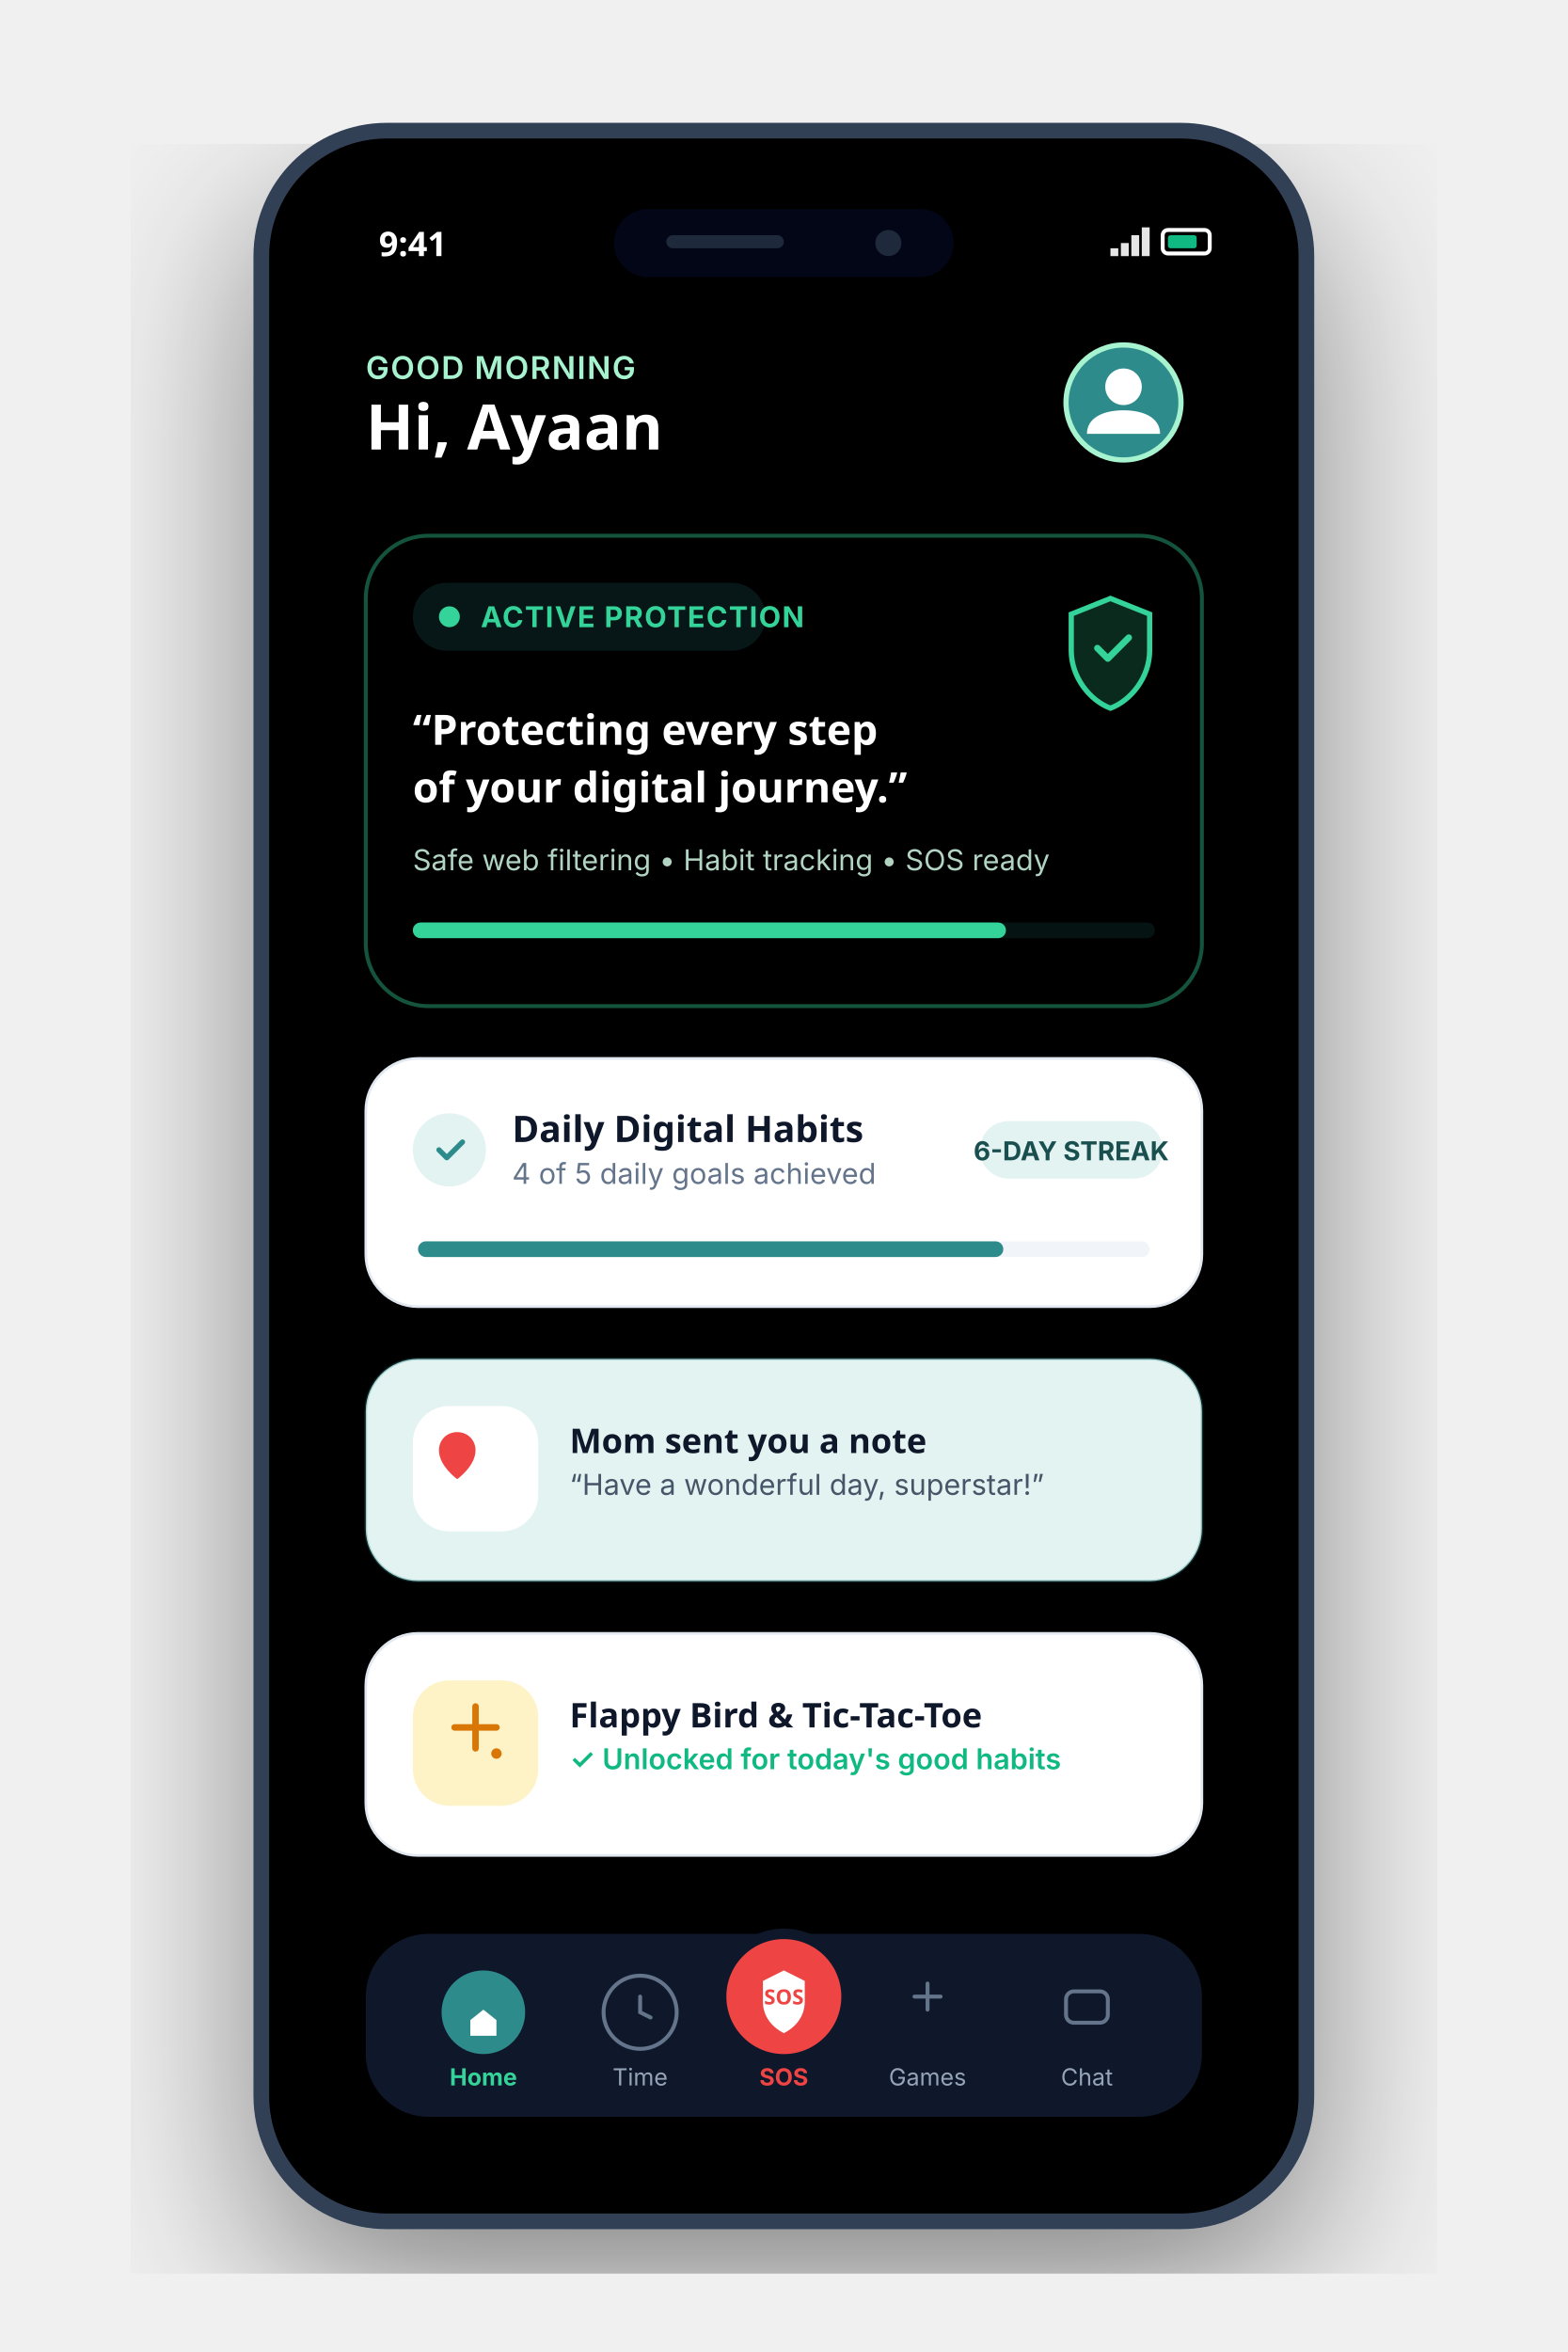
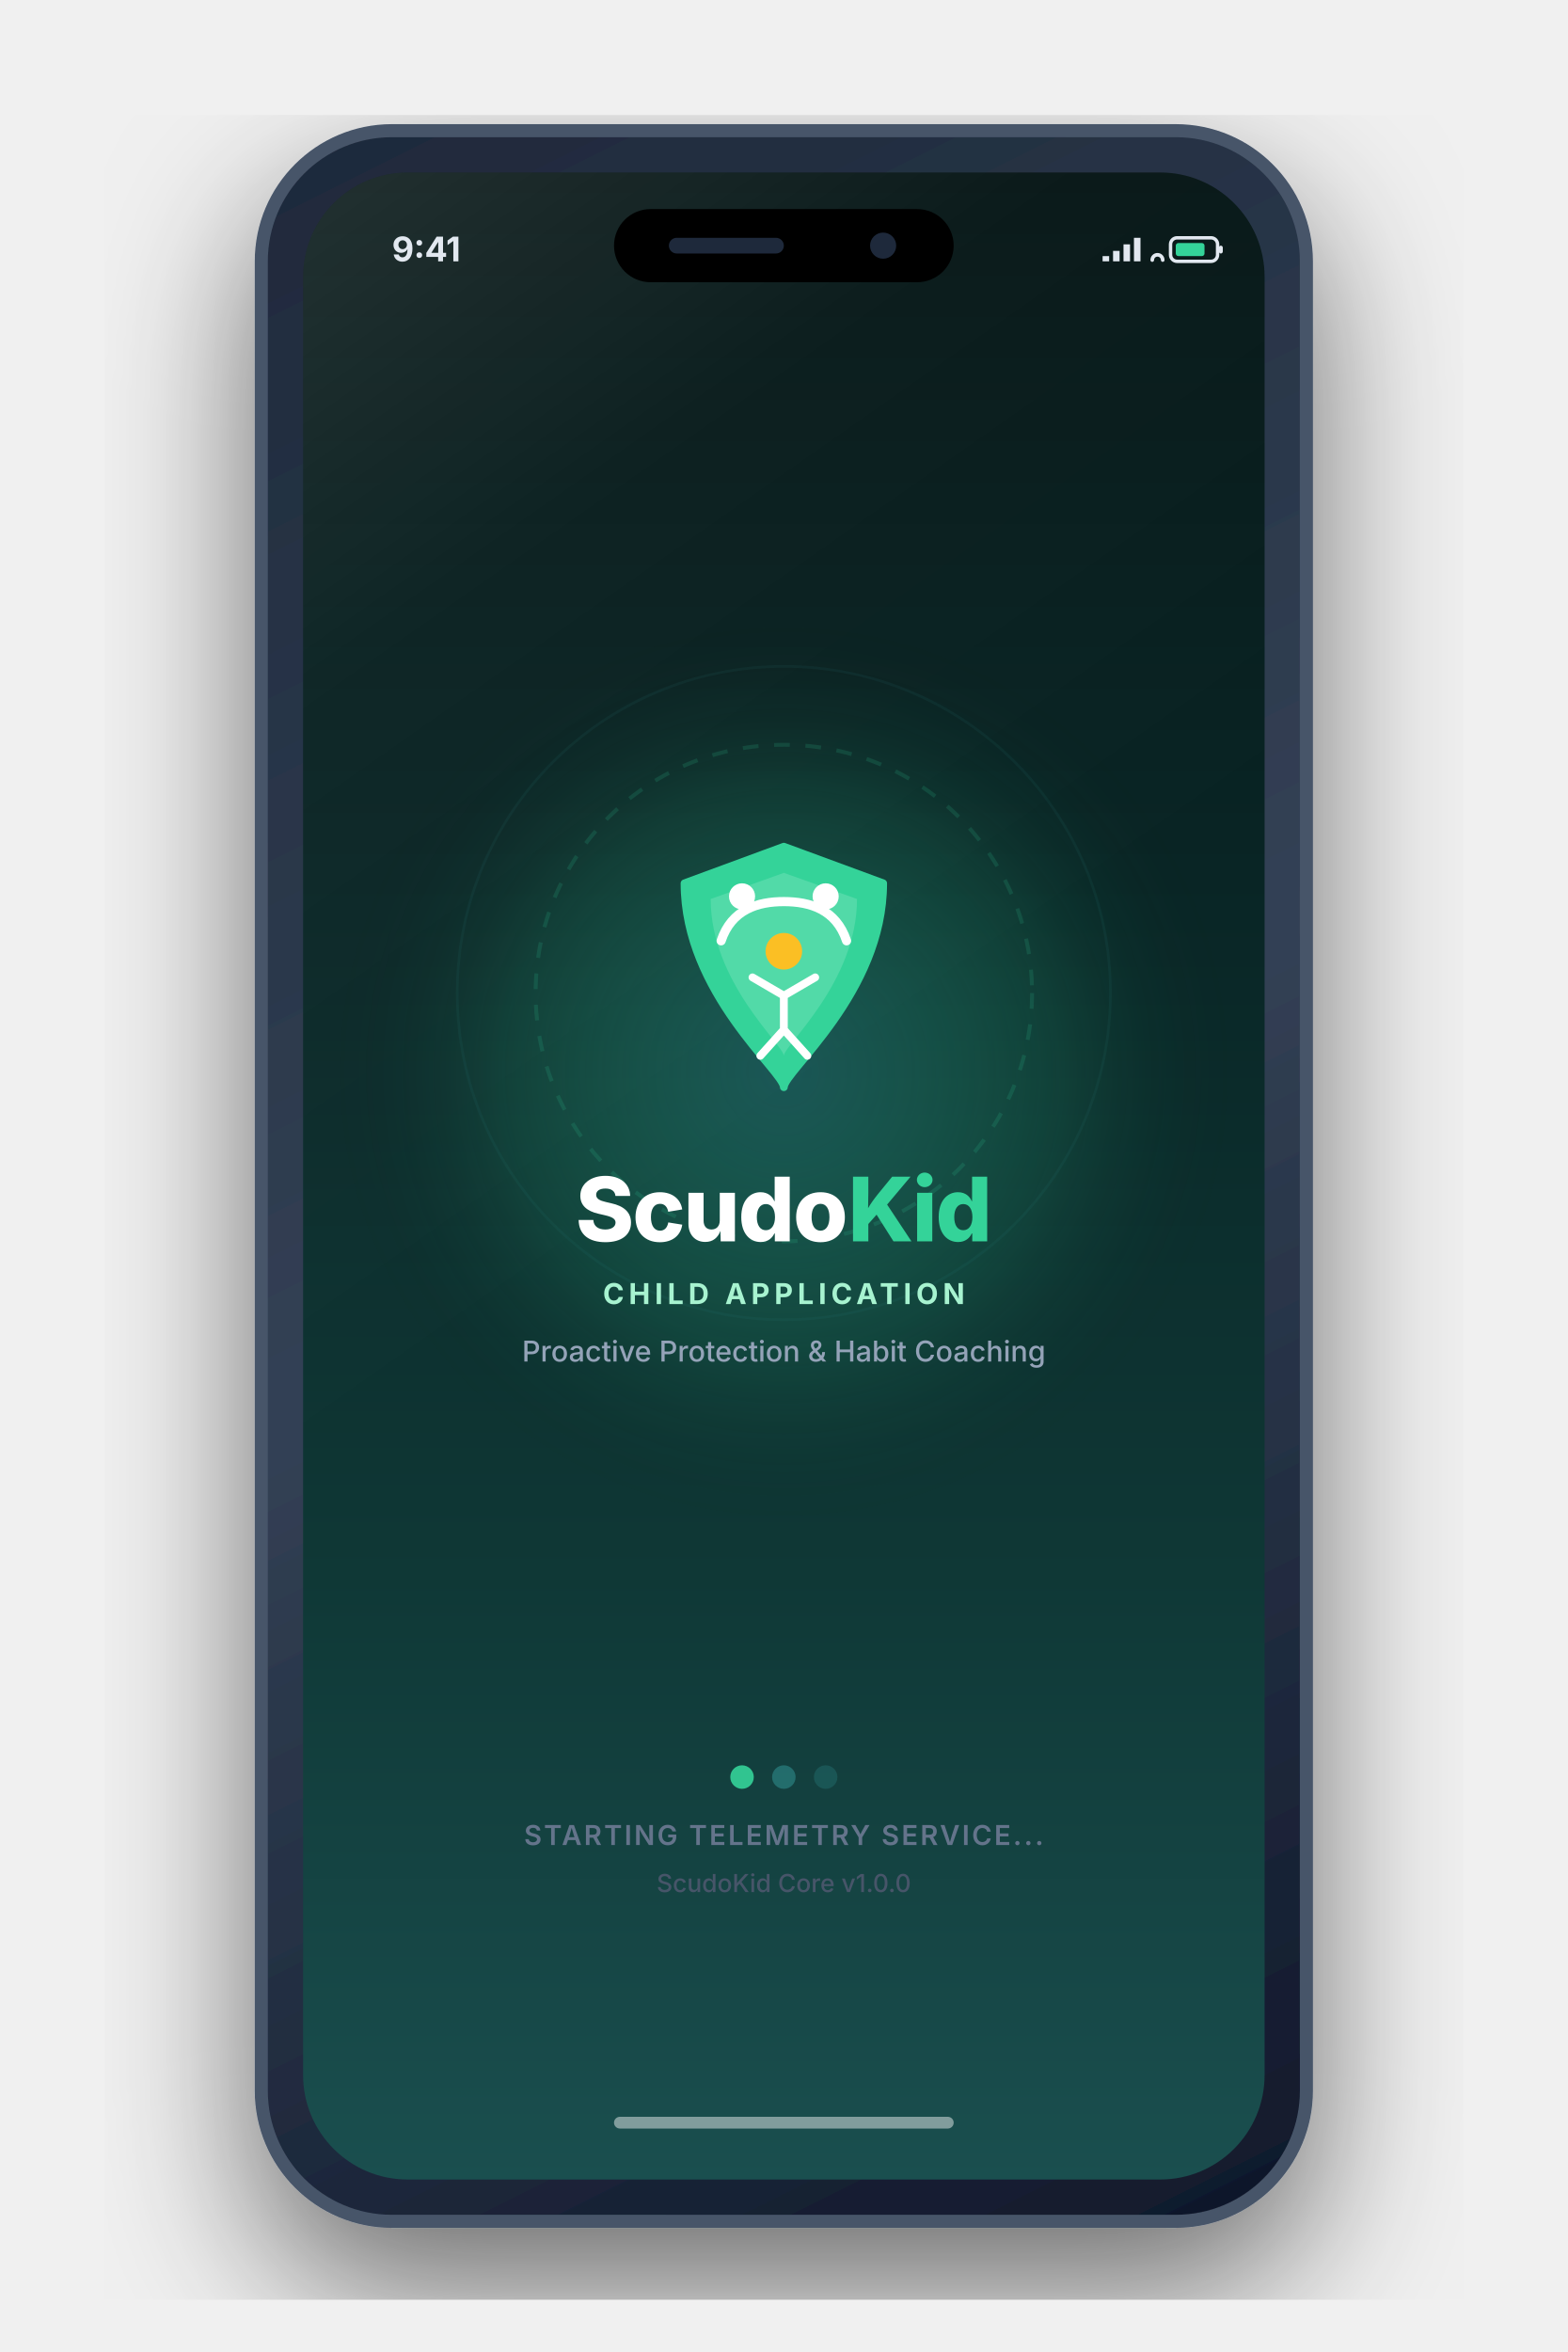
<svg xmlns="http://www.w3.org/2000/svg" width="600" height="900" viewBox="0 0 600 900" fill="none">
  <defs>
-     <filter id="phone-shadow" x="50" y="30" width="500" height="840" filterUnits="userSpaceOnUse" color-interpolation-filters="sRGB">
-       <feDropShadow dx="0" dy="25" stdDeviation="35" flood-color="#000000" flood-opacity="0.45" />
+     <filter id="phone-shadow" x="40" y="20" width="520" height="860" filterUnits="userSpaceOnUse" color-interpolation-filters="sRGB">
+       <feDropShadow dx="0" dy="24" stdDeviation="30" flood-color="#000000" flood-opacity="0.55" />
    </filter>
    <linearGradient id="body-grad" x1="100" y1="50" x2="500" y2="850" gradientUnits="userSpaceOnUse">
-       <stop offset="0%" stopColor="#1E293B" />
-       <stop offset="100%" stopColor="#0F172A" />
+       <stop offset="0%" stop-color="#1E293B" />
+       <stop offset="50%" stop-color="#334155" />
+       <stop offset="100%" stop-color="#0F172A" />
    </linearGradient>
-     <linearGradient id="screen-grad" x1="120" y1="80" x2="480" y2="820" gradientUnits="userSpaceOnUse">
-       <stop offset="0%" stopColor="#0B2323" />
-       <stop offset="40%" stopColor="#164E4D" />
-       <stop offset="100%" stopColor="#2D8B8B" />
+     <linearGradient id="splash-bg" x1="300" y1="66" x2="300" y2="834" gradientUnits="userSpaceOnUse">
+       <stop offset="0%" stop-color="#041414" />
+       <stop offset="35%" stop-color="#092525" />
+       <stop offset="70%" stop-color="#0F3836" />
+       <stop offset="100%" stop-color="#1A4F4F" />
    </linearGradient>
-     <linearGradient id="card-grad" x1="150" y1="260" x2="450" y2="460" gradientUnits="userSpaceOnUse">
-       <stop offset="0%" stopColor="#1A4F4F" />
-       <stop offset="100%" stopColor="#206E6E" />
+     <radialGradient id="splash-glow" cx="300" cy="410" r="180" gradientUnits="userSpaceOnUse">
+       <stop offset="0%" stop-color="#2D8B8B" stop-opacity="0.45" />
+       <stop offset="60%" stop-color="#34D399" stop-opacity="0.12" />
+       <stop offset="100%" stop-color="#000000" stop-opacity="0" />
+     </radialGradient>
+     <linearGradient id="shield-grad" x1="260" y1="310" x2="340" y2="430" gradientUnits="userSpaceOnUse">
+       <stop offset="0%" stop-color="#34D399" />
+       <stop offset="40%" stop-color="#2D8B8B" />
+       <stop offset="100%" stop-color="#164E4D" />
+     </linearGradient>
+     <linearGradient id="glass-reflection" x1="116" y1="66" x2="350" y2="400" gradientUnits="userSpaceOnUse">
+       <stop offset="0%" stop-color="#ffffff" stop-opacity="0.12" />
+       <stop offset="40%" stop-color="#ffffff" stop-opacity="0.03" />
+       <stop offset="100%" stop-color="#ffffff" stop-opacity="0" />
    </linearGradient>
  </defs>
  <g filter="url(#phone-shadow)">
-     <rect x="100" y="50" width="400" height="800" rx="48" fill="url(#body-grad)" stroke="#334155" stroke-width="6" />
+     <rect x="100" y="50" width="400" height="800" rx="50" fill="url(#body-grad)" stroke="#475569" stroke-width="5" />
  </g>
-   <rect x="116" y="66" width="368" height="768" rx="38" fill="url(#screen-grad)" />
-   <rect x="235" y="80" width="130" height="26" rx="13" fill="#020617" />
-   <circle cx="340" cy="93" r="5" fill="#1E293B" />
-   <rect x="255" y="90" width="45" height="5" rx="2.5" fill="#1E293B" />
-   <text x="145" y="98" fill="#FFFFFF" font-family="'Inter Tight', sans-serif" font-size="13" font-weight="700">9:41</text>
-   <g transform="translate(425, 87)" fill="#FFFFFF">
-     <path d="M0 8h3v3H0zM4 6h3v5H4zM8 3h3v8H8zM12 0h3v11h-3z" opacity="0.9" />
-     <rect x="20" y="1" width="18" height="9" rx="2" fill="none" stroke="#FFFFFF" stroke-width="1.5" />
-     <rect x="22" y="3" width="11" height="5" rx="1" fill="#10B981" />
+   <rect x="116" y="66" width="368" height="768" rx="40" fill="url(#splash-bg)" />
+   <rect x="116" y="66" width="368" height="768" rx="40" fill="url(#glass-reflection)" />
+   <rect x="235" y="80" width="130" height="28" rx="14" fill="#000000" />
+   <circle cx="338" cy="94" r="5" fill="#1E293B" />
+   <rect x="256" y="91" width="44" height="6" rx="3" fill="#1E293B" />
+   <text x="150" y="100" fill="#E2E8F0" font-family="'Inter', -apple-system, sans-serif" font-size="13" font-weight="700" letter-spacing="-0.01em">9:41</text>
+   <g transform="translate(422, 89)" fill="#E2E8F0">
+     <path d="M0 9 h2.5 v2 H0 z M4 7 h2.5 v4 H4 z M8 4.5 h2.5 v6.5 H8 z M12 2 h2.5 v9 H12 z" />
+     <path d="M19 10.5 a2 2 0 0 1 2 -2 a2 2 0 0 1 2 2" stroke="#E2E8F0" stroke-width="1.4" fill="none" stroke-linecap="round" />
+     <rect x="26" y="2" width="18" height="9" rx="2.5" fill="none" stroke="#E2E8F0" stroke-width="1.3" />
+     <rect x="28" y="4" width="11" height="5" rx="1" fill="#34D399" />
+     <rect x="44.5" y="5" width="1.5" height="3" rx="0.75" fill="#E2E8F0" />
  </g>
-   <g transform="translate(140, 130)">
-     <text x="0" y="15" fill="#A7F3D0" font-family="'Inter', sans-serif" font-size="12" font-weight="600" letter-spacing="0.5">GOOD MORNING</text>
-     <text x="0" y="42" fill="#FFFFFF" font-family="'Inter Tight', sans-serif" font-size="24" font-weight="800">Hi, Ayaan</text>
-     <circle cx="290" cy="24" r="22" fill="#2D8B8B" stroke="#A7F3D0" stroke-width="2" />
-     <circle cx="290" cy="18" r="7" fill="#FFFFFF" />
-     <path d="M276 36c0-6 6-9 14-9s14 3 14 9" fill="#FFFFFF" />
+   <circle cx="300" cy="410" r="170" fill="url(#splash-glow)" />
+   <circle cx="300" cy="380" r="95" stroke="#34D399" stroke-opacity="0.15" stroke-width="1.5" stroke-dasharray="6 6" />
+   <circle cx="300" cy="380" r="125" stroke="#2D8B8B" stroke-opacity="0.10" stroke-width="1" />
+   <g transform="translate(250, 320)">
+     <path d="M50 4 L88 18 C88 60 50 90 50 96 C50 90 12 60 12 18 L50 4 Z" fill="url(#shield-grad)" stroke="#34D399" stroke-width="3" stroke-linejoin="round" />
+     <path d="M50 14 L78 24 C78 56 50 80 50 84 C50 80 22 56 22 24 L50 14 Z" fill="#ffffff" fill-opacity="0.15" />
+     <path d="M26 40 C30 28 40 25 50 25 C60 25 70 28 74 40" stroke="#ffffff" stroke-width="3.5" stroke-linecap="round" fill="none" />
+     <circle cx="34" cy="23" r="5" fill="#ffffff" />
+     <circle cx="66" cy="23" r="5" fill="#ffffff" />
+     <circle cx="50" cy="44" r="7" fill="#FBBF24" />
+     <path d="M38 54 L50 61 L62 54 M50 61 L50 74 M41 84 L50 74 L59 84" stroke="#ffffff" stroke-width="3" stroke-linecap="round" stroke-linejoin="round" fill="none" />
  </g>
-   <g transform="translate(140, 205)">
-     <rect x="0" y="0" width="320" height="180" rx="24" fill="url(#card-grad)" stroke="#34D399" stroke-width="1.5" stroke-opacity="0.4" />
-     <rect x="18" y="18" width="135" height="26" rx="13" fill="#0D2626" fill-opacity="0.6" />
-     <circle cx="32" cy="31" r="4" fill="#34D399" />
-     <text x="44" y="35" fill="#34D399" font-family="'Inter', sans-serif" font-size="11" font-weight="700" letter-spacing="0.5">ACTIVE PROTECTION</text>
-     <path d="M285 24l-15 6v14c0 10 7 19 15 22 8-3 15-12 15-22V30l-15-6z" fill="#34D399" fill-opacity="0.2" stroke="#34D399" stroke-width="2" />
-     <path d="M280 43l4 4 8-8" stroke="#34D399" stroke-width="2.5" stroke-linecap="round" stroke-linejoin="round" />
-     <text x="18" y="80" fill="#FFFFFF" font-family="'Inter Tight', sans-serif" font-size="16" font-weight="700">“Protecting every step</text>
-     <text x="18" y="102" fill="#FFFFFF" font-family="'Inter Tight', sans-serif" font-size="16" font-weight="700">of your digital journey.”</text>
-     <text x="18" y="128" fill="#D1FAE5" font-family="'Inter', sans-serif" font-size="11" opacity="0.85">Safe web filtering • Habit tracking • SOS ready</text>
-     <rect x="18" y="148" width="284" height="6" rx="3" fill="#0D2626" fill-opacity="0.5" />
-     <rect x="18" y="148" width="227" height="6" rx="3" fill="#34D399" />
+   <g transform="translate(300, 475)">
+     <text text-anchor="middle" font-family="'Host Grotesk', 'Inter', sans-serif" font-size="34" font-weight="800" letter-spacing="-0.02em" fill="#ffffff">
+       Scudo<tspan fill="#34D399">Kid</tspan>
+     </text>
+     <text y="24" text-anchor="middle" font-family="'Inter', sans-serif" font-size="11" font-weight="700" letter-spacing="0.16em" fill="#A7F3D0">
+       CHILD APPLICATION
+     </text>
+     <text y="46" text-anchor="middle" font-family="'Inter', sans-serif" font-size="11" font-weight="500" fill="#94A3B8">
+       Proactive Protection &amp; Habit Coaching
+     </text>
  </g>
-   <g transform="translate(140, 405)">
-     <rect x="0" y="0" width="320" height="95" rx="20" fill="#FFFFFF" stroke="#E2E8F0" stroke-width="1" />
-     <circle cx="32" cy="35" r="14" fill="#E2F3F1" />
-     <path d="M28 35l3 3 6-6" stroke="#2D8B8B" stroke-width="2" stroke-linecap="round" stroke-linejoin="round" />
-     <text x="56" y="32" fill="#0F172A" font-family="'Inter Tight', sans-serif" font-size="14" font-weight="700">Daily Digital Habits</text>
-     <text x="56" y="48" fill="#64748B" font-family="'Inter', sans-serif" font-size="11">4 of 5 daily goals achieved</text>
-     <rect x="235" y="24" width="70" height="22" rx="11" fill="#E2F3F1" />
-     <text x="270" y="39" fill="#1A4F4F" font-family="'Inter', sans-serif" font-size="10" font-weight="700" text-anchor="middle">6-DAY STREAK</text>
-     <rect x="20" y="70" width="280" height="6" rx="3" fill="#F1F5F9" />
-     <rect x="20" y="70" width="224" height="6" rx="3" fill="#2D8B8B" />
+   <g transform="translate(300, 680)">
+     <circle cx="-16" cy="0" r="4.5" fill="#34D399" opacity="0.9" />
+     <circle cx="0" cy="0" r="4.5" fill="#2D8B8B" opacity="0.6" />
+     <circle cx="16" cy="0" r="4.5" fill="#2D8B8B" opacity="0.3" />
+     <text y="26" text-anchor="middle" font-family="'Inter', sans-serif" font-size="10.5" font-weight="600" letter-spacing="0.08em" fill="#64748B">
+       STARTING TELEMETRY SERVICE...
+     </text>
+     <text y="44" text-anchor="middle" font-family="'Inter', sans-serif" font-size="9.5" font-weight="500" fill="#475569">
+       ScudoKid Core v1.0.0
+     </text>
  </g>
-   <g transform="translate(140, 520)">
-     <rect x="0" y="0" width="320" height="85" rx="20" fill="#E2F3F1" stroke="#2D8B8B" stroke-opacity="0.3" stroke-width="1" />
-     <rect x="18" y="18" width="48" height="48" rx="14" fill="#FFFFFF" />
-     <path d="M42 35c0-4-3-7-7-7s-7 3-7 7c0 6 7 11 7 11s7-5 7-11z" fill="#EF4444" />
-     <text x="78" y="36" fill="#0F172A" font-family="'Inter Tight', sans-serif" font-size="13" font-weight="700">Mom sent you a note</text>
-     <text x="78" y="52" fill="#475569" font-family="'Inter', sans-serif" font-size="11">“Have a wonderful day, superstar!”</text>
-   </g>
-   <g transform="translate(140, 625)">
-     <rect x="0" y="0" width="320" height="85" rx="20" fill="#FFFFFF" stroke="#E2E8F0" stroke-width="1" />
-     <rect x="18" y="18" width="48" height="48" rx="14" fill="#FEF3C7" />
-     <path d="M34 36h16M42 28v16" stroke="#D97706" stroke-width="2.5" stroke-linecap="round" />
-     <circle cx="50" cy="46" r="2" fill="#D97706" />
-     <text x="78" y="36" fill="#0F172A" font-family="'Inter Tight', sans-serif" font-size="13" font-weight="700">Flappy Bird &amp; Tic-Tac-Toe</text>
-     <text x="78" y="52" fill="#10B981" font-family="'Inter', sans-serif" font-size="11" font-weight="600">✓ Unlocked for today's good habits</text>
-   </g>
-   <g transform="translate(140, 740)">
-     <rect x="0" y="0" width="320" height="70" rx="24" fill="#0F172A" />
-     <circle cx="45" cy="30" r="16" fill="#2D8B8B" />
-     <path d="M40 33l5-4 5 4v6h-10z" fill="#FFFFFF" />
-     <text x="45" y="58" fill="#34D399" font-family="'Inter', sans-serif" font-size="9" font-weight="700" text-anchor="middle">Home</text>
-     <circle cx="105" cy="30" r="14" fill="none" stroke="#64748B" stroke-width="1.5" />
-     <path d="M105 24v6l4 2" stroke="#64748B" stroke-width="1.5" stroke-linecap="round" />
-     <text x="105" y="58" fill="#94A3B8" font-family="'Inter', sans-serif" font-size="9" text-anchor="middle">Time</text>
-     <circle cx="160" cy="24" r="24" fill="#EF4444" stroke="#0F172A" stroke-width="4" />
-     <path d="M160 14l-8 4v8c0 6 4 10 8 12 4-2 8-6 8-12v-8l-8-4z" fill="#FFFFFF" />
-     <text x="160" y="27" fill="#EF4444" font-family="'Inter Tight', sans-serif" font-size="8" font-weight="900" text-anchor="middle">SOS</text>
-     <text x="160" y="58" fill="#EF4444" font-family="'Inter', sans-serif" font-size="9" font-weight="700" text-anchor="middle">SOS</text>
-     <path d="M210 24h10M215 19v10" stroke="#64748B" stroke-width="1.5" stroke-linecap="round" />
-     <text x="215" y="58" fill="#94A3B8" font-family="'Inter', sans-serif" font-size="9" text-anchor="middle">Games</text>
-     <rect x="268" y="22" width="16" height="12" rx="3" fill="none" stroke="#64748B" stroke-width="1.5" />
-     <text x="276" y="58" fill="#94A3B8" font-family="'Inter', sans-serif" font-size="9" text-anchor="middle">Chat</text>
-   </g>
+   <rect x="235" y="810" width="130" height="4.5" rx="2.25" fill="#ffffff" fill-opacity="0.45" />
</svg>
